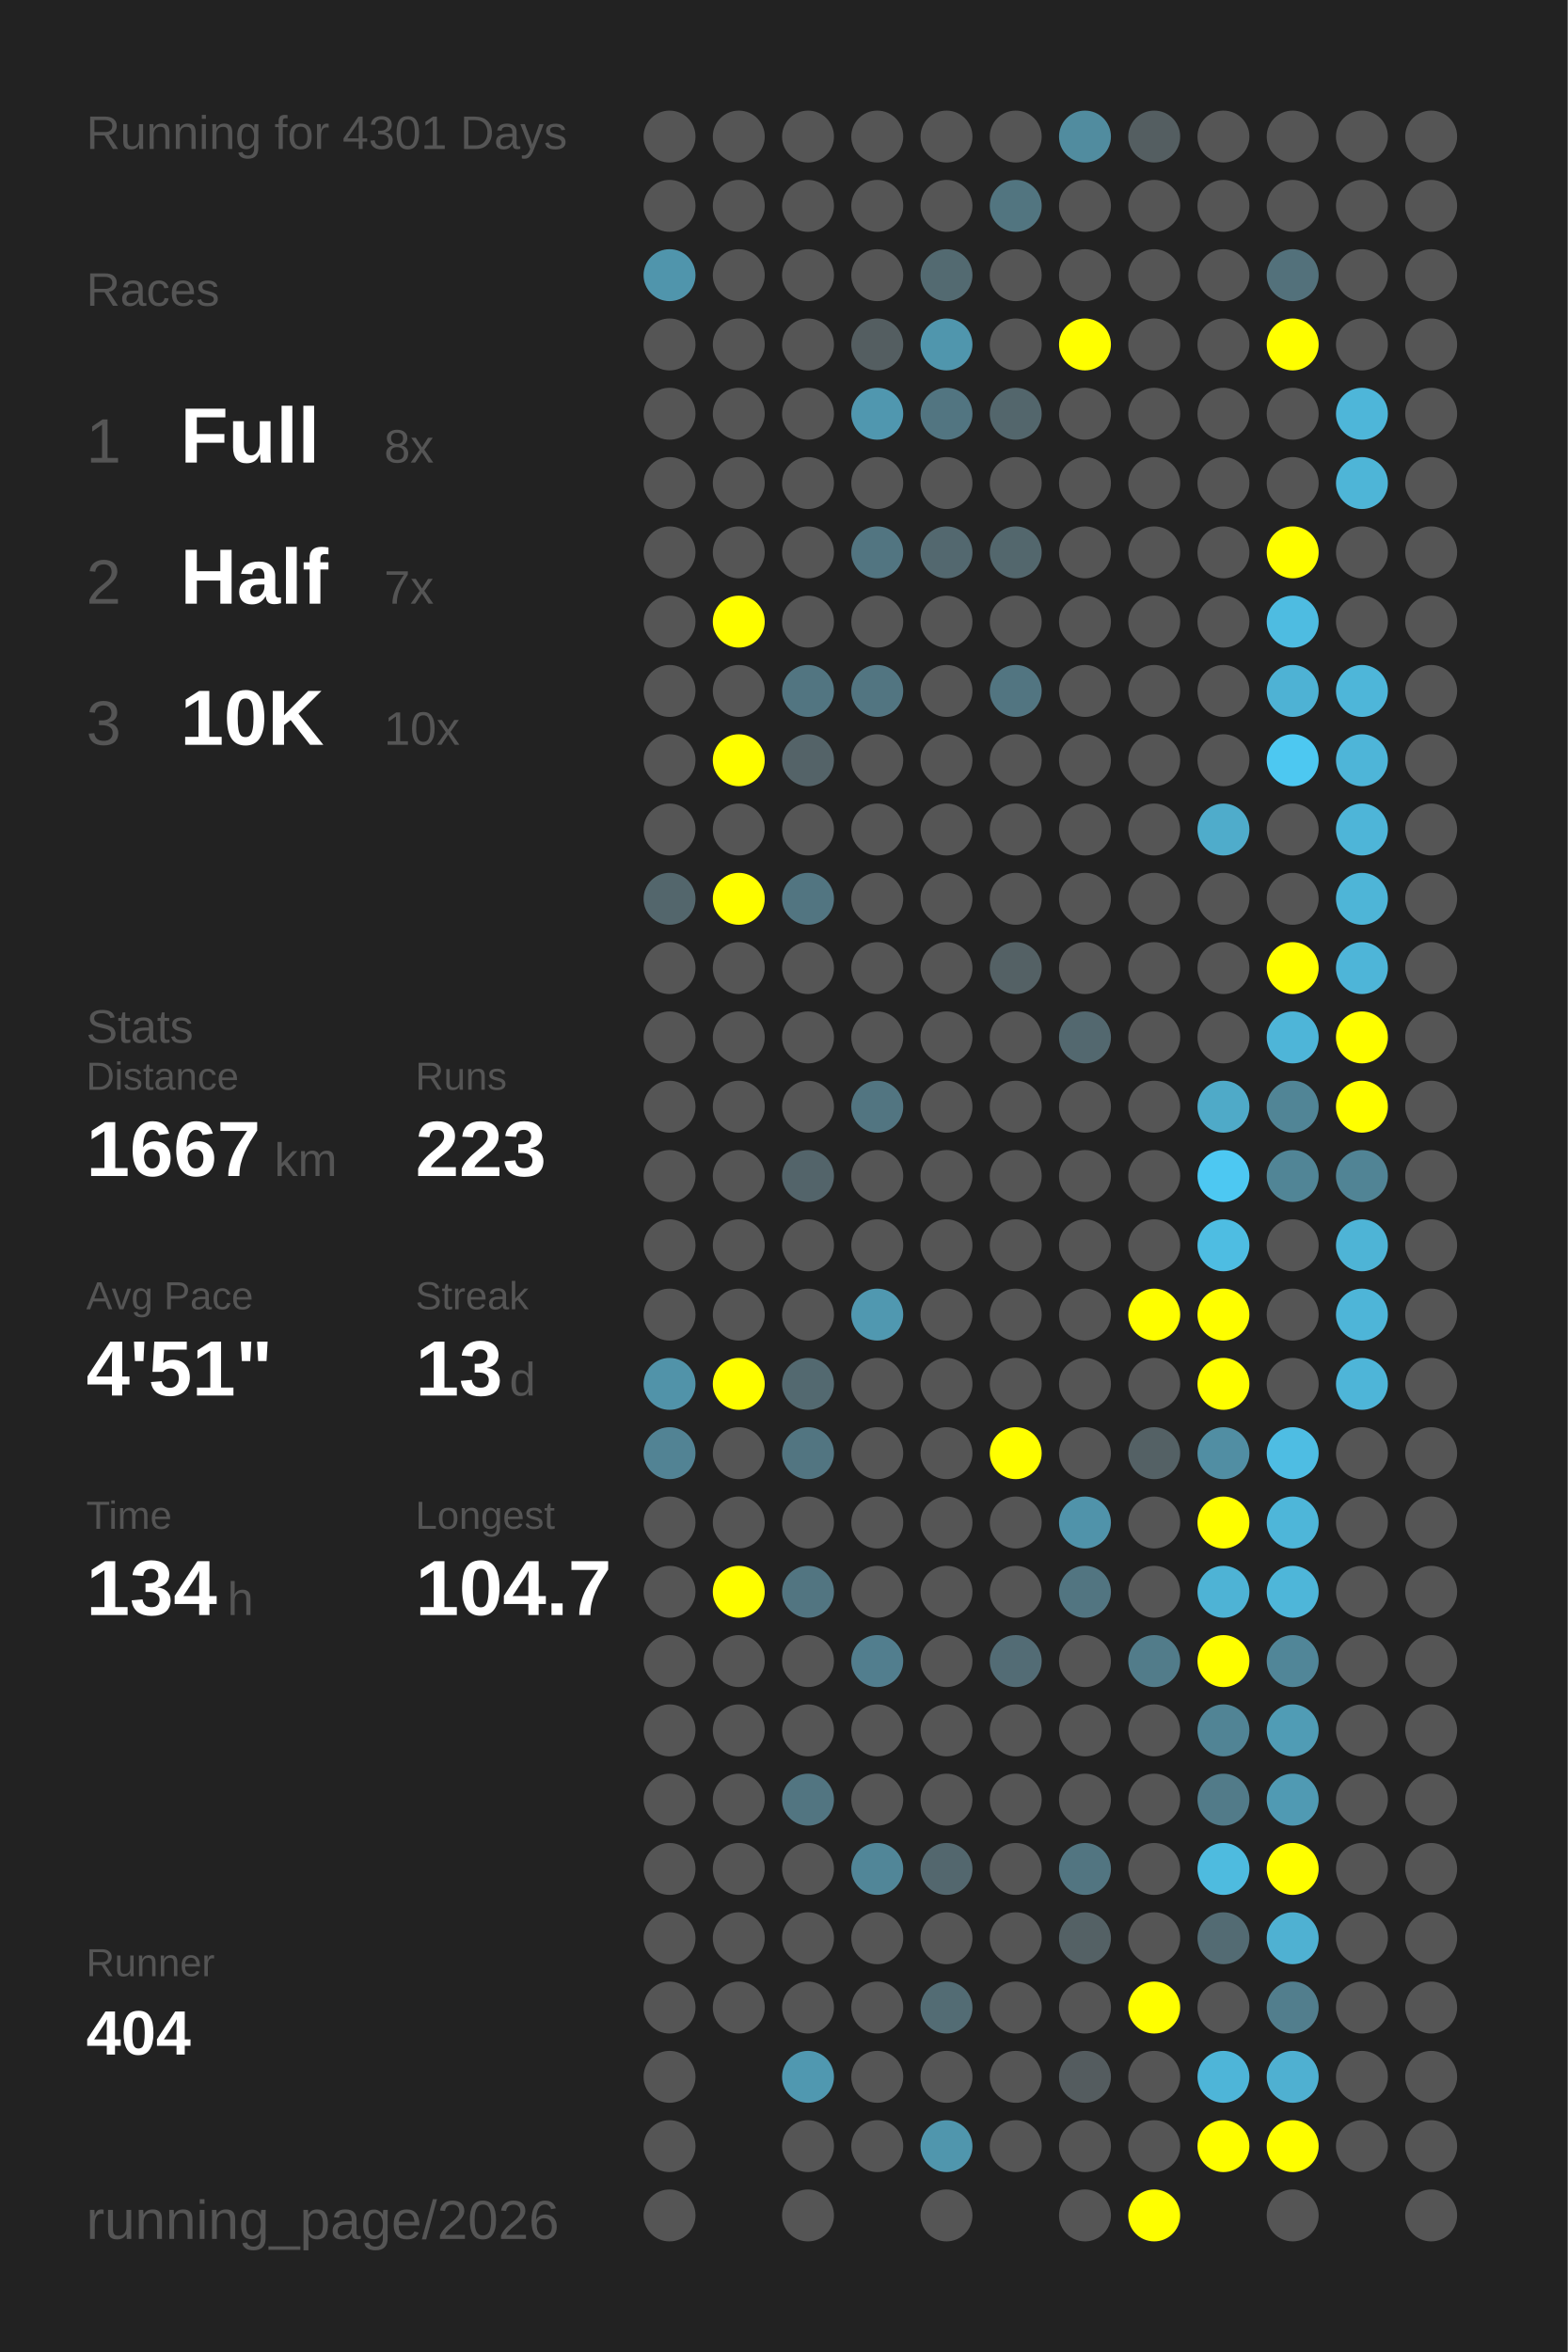
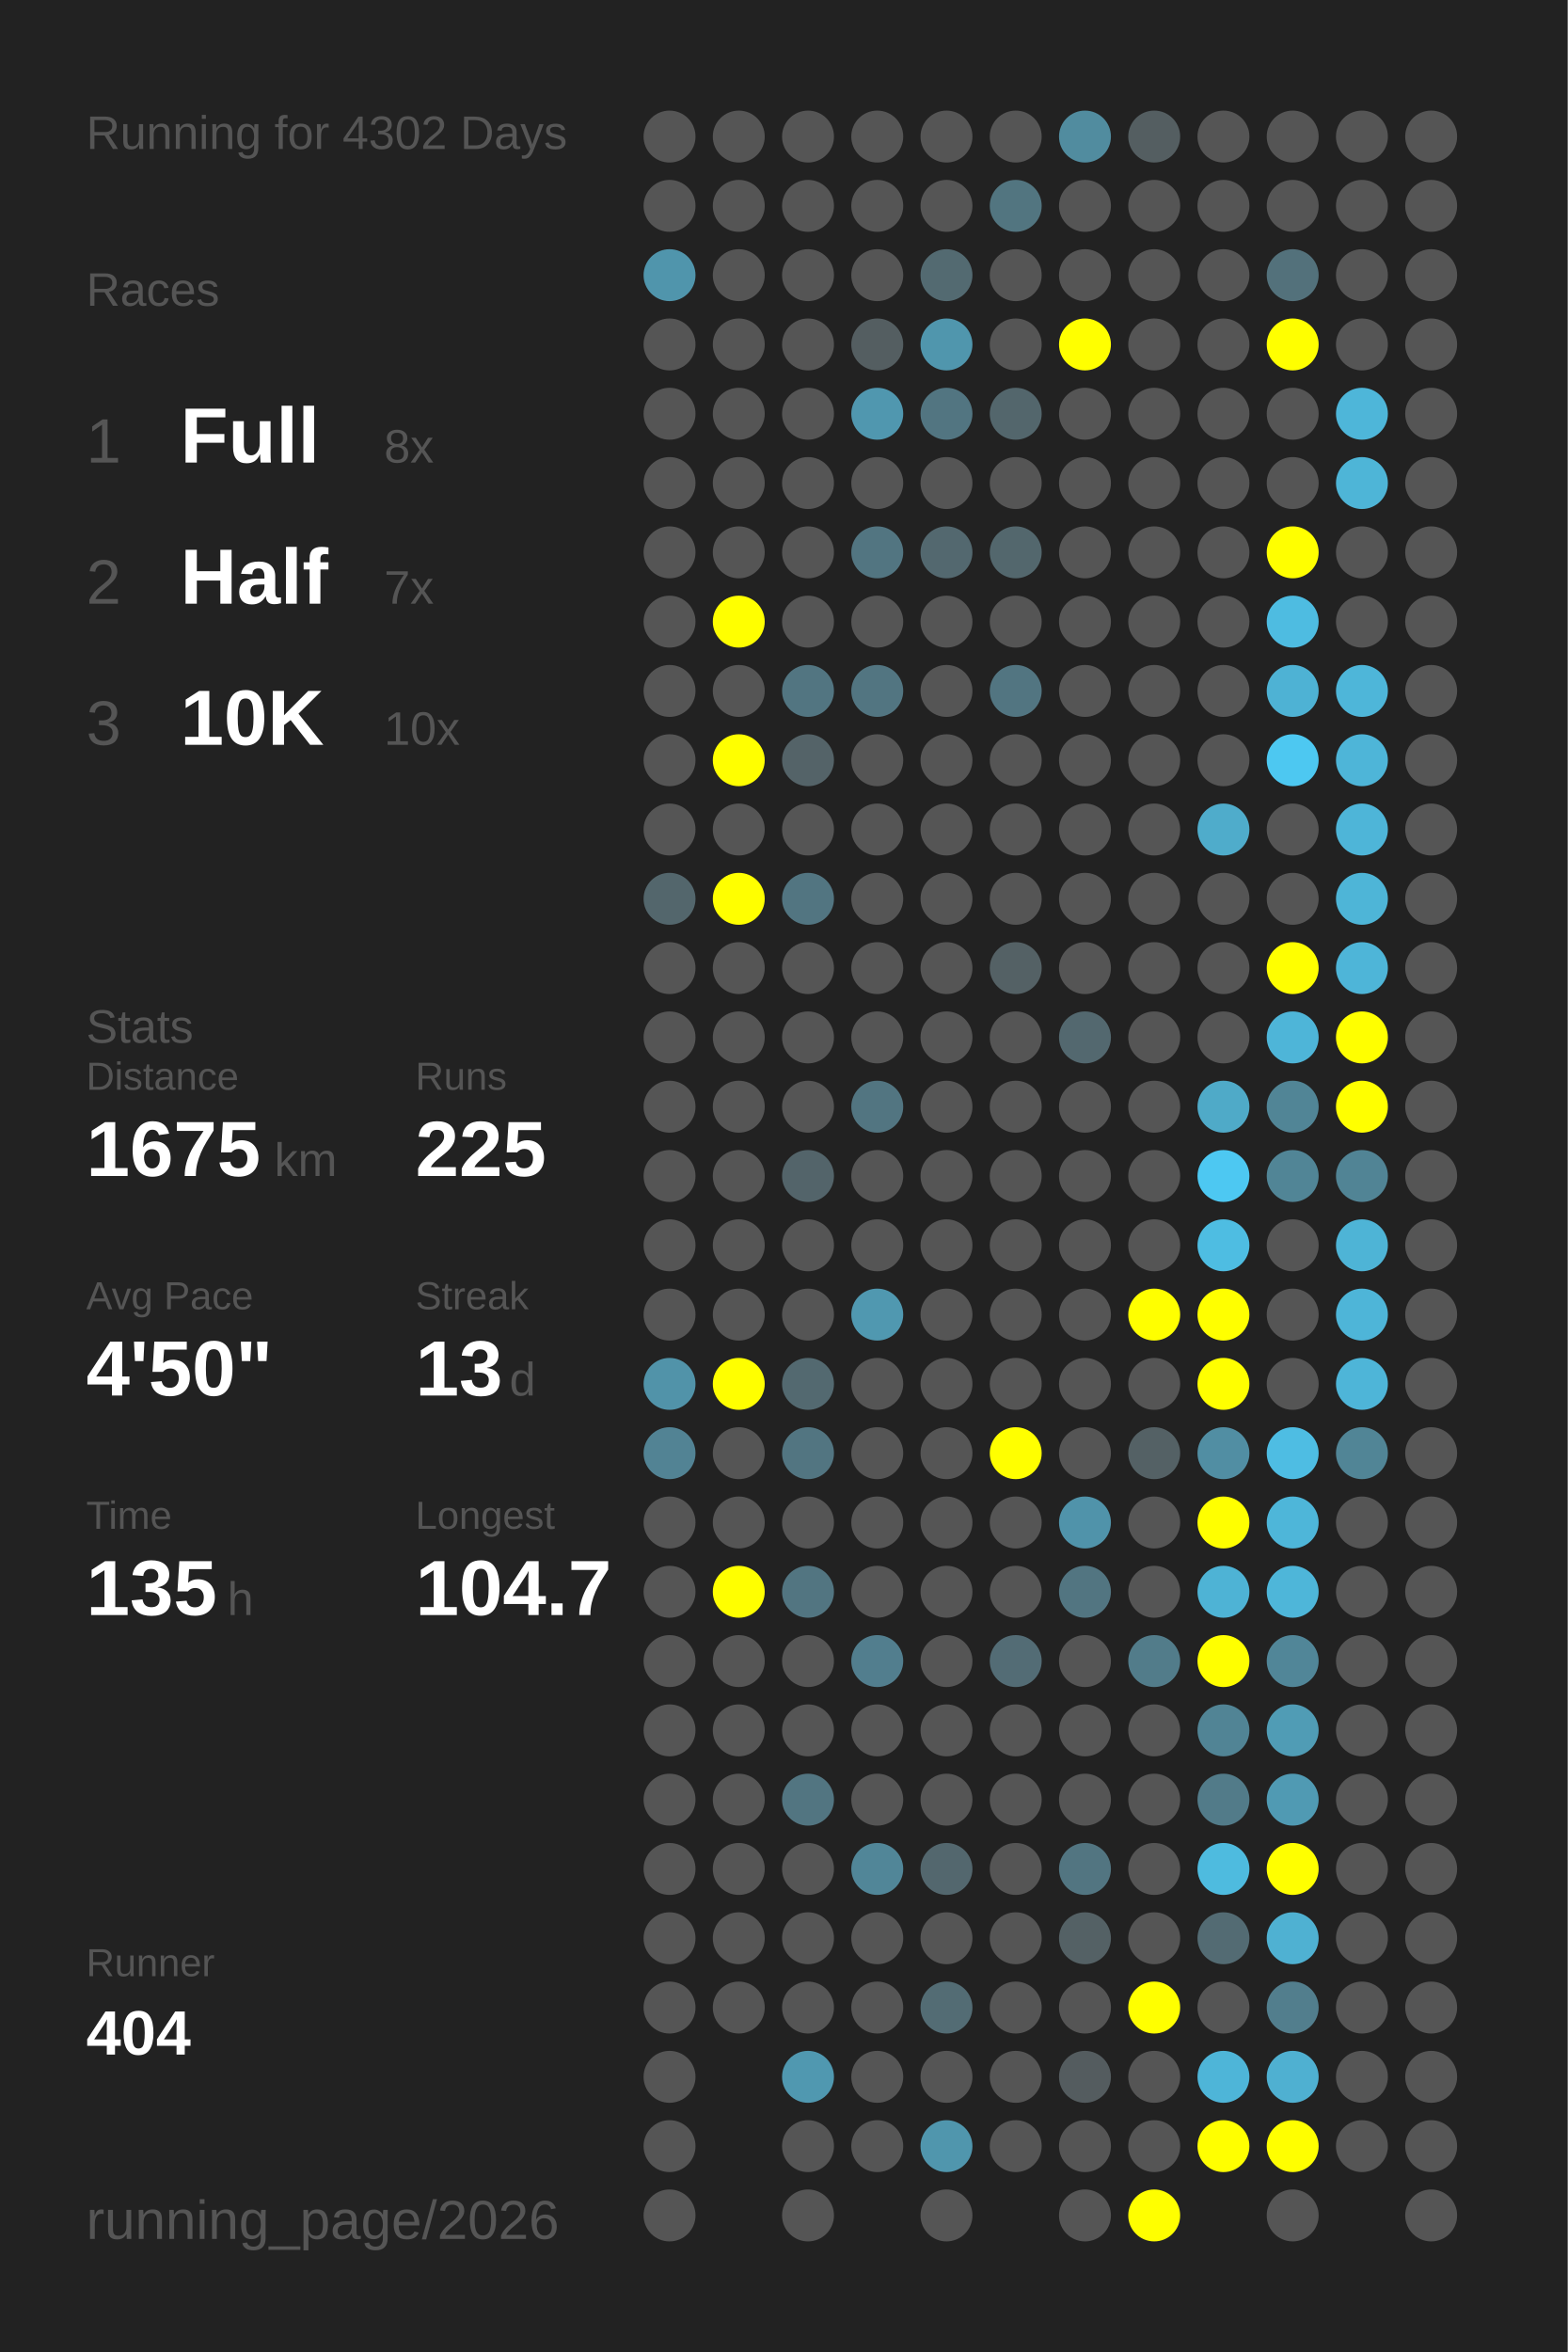
<svg xmlns="http://www.w3.org/2000/svg" baseProfile="full" height="300mm" version="1.1" viewBox="0,0,200,300" width="200mm">
  <defs />
  <rect fill="#222222" height="300" width="200" x="0" y="0" />
-   <text fill="#555555" style="font-size:6px; font-family:Arial;" x="11" y="19">Running for 4301 Days</text>
+   <text fill="#555555" style="font-size:6px; font-family:Arial;" x="11" y="19">Running for 4302 Days</text>
  <text fill="#555555" style="font-size:6px; font-family:Arial;" x="11" y="39">Races</text>
  <text fill="#555555" style="font-size:8px; font-family:Arial;" x="11" y="59">1</text>
  <text fill="#FFFFFF" style="font-size:10px; font-family:Arial; font-weight:bold;" x="23" y="59">Full</text>
  <text fill="#555555" style="font-size:6px; font-family:Arial;" x="49" y="59">8x</text>
  <text fill="#555555" style="font-size:8px; font-family:Arial;" x="11" y="77">2</text>
  <text fill="#FFFFFF" style="font-size:10px; font-family:Arial; font-weight:bold;" x="23" y="77">Half</text>
  <text fill="#555555" style="font-size:6px; font-family:Arial;" x="49" y="77">7x</text>
  <text fill="#555555" style="font-size:8px; font-family:Arial;" x="11" y="95">3</text>
  <text fill="#FFFFFF" style="font-size:10px; font-family:Arial; font-weight:bold;" x="23" y="95">10K</text>
  <text fill="#555555" style="font-size:6px; font-family:Arial;" x="49" y="95">10x</text>
  <text fill="#555555" style="font-size:6px; font-family:Arial;" x="11" y="133">Stats</text>
  <text fill="#555555" style="font-size:5px; font-family:Arial;" x="11" y="139">Distance</text>
-   <text fill="#FFFFFF" style="font-size:10px; font-family:Arial; font-weight:bold;" x="11" y="150">1667</text>
+   <text fill="#FFFFFF" style="font-size:10px; font-family:Arial; font-weight:bold;" x="11" y="150">1675</text>
  <text fill="#555555" style="font-size:6px; font-family:Arial;" x="35" y="150">km</text>
  <text fill="#555555" style="font-size:5px; font-family:Arial;" x="53" y="139">Runs</text>
-   <text fill="#FFFFFF" style="font-size:10px; font-family:Arial; font-weight:bold;" x="53" y="150">223</text>
+   <text fill="#FFFFFF" style="font-size:10px; font-family:Arial; font-weight:bold;" x="53" y="150">225</text>
  <text fill="#555555" style="font-size:5px; font-family:Arial;" x="11" y="167">Avg Pace</text>
-   <text fill="#FFFFFF" style="font-size:10px; font-family:Arial; font-weight:bold;" x="11" y="178">4'51"</text>
+   <text fill="#FFFFFF" style="font-size:10px; font-family:Arial; font-weight:bold;" x="11" y="178">4'50"</text>
  <text fill="#555555" style="font-size:5px; font-family:Arial;" x="53" y="167">Streak</text>
  <text fill="#FFFFFF" style="font-size:10px; font-family:Arial; font-weight:bold;" x="53" y="178">13</text>
  <text fill="#555555" style="font-size:6px; font-family:Arial;" x="65" y="178">d</text>
  <text fill="#555555" style="font-size:5px; font-family:Arial;" x="11" y="195">Time</text>
-   <text fill="#FFFFFF" style="font-size:10px; font-family:Arial; font-weight:bold;" x="11" y="206">134</text>
+   <text fill="#FFFFFF" style="font-size:10px; font-family:Arial; font-weight:bold;" x="11" y="206">135</text>
  <text fill="#555555" style="font-size:6px; font-family:Arial;" x="29" y="206">h</text>
  <text fill="#555555" style="font-size:5px; font-family:Arial;" x="53" y="195">Longest</text>
  <text fill="#FFFFFF" style="font-size:10px; font-family:Arial; font-weight:bold;" x="53" y="206">104.7</text>
  <text fill="#555555" style="font-size:5px; font-family:Arial;" x="11" y="252.065">Runner</text>
  <text fill="#FFFFFF" style="font-size:8px; font-family:Arial; font-weight:bold;" x="11" y="262.065">404</text>
  <text fill="#555555" style="font-size:7px; font-family:Arial;" x="11" y="285.581">running_page/2026</text>
  <circle cx="85.417" cy="17.419" fill="#555555" r="3.312" />
  <circle cx="85.417" cy="26.258" fill="#555555" r="3.312" />
  <circle cx="85.417" cy="35.097" fill="#5095ac" r="3.312" />
  <circle cx="85.417" cy="43.935" fill="#555555" r="3.312" />
  <circle cx="85.417" cy="52.774" fill="#555555" r="3.312" />
  <circle cx="85.417" cy="61.613" fill="#555555" r="3.312" />
  <circle cx="85.417" cy="70.452" fill="#555555" r="3.312" />
  <circle cx="85.417" cy="79.29" fill="#555555" r="3.312" />
  <circle cx="85.417" cy="88.129" fill="#555555" r="3.312" />
  <circle cx="85.417" cy="96.968" fill="#555555" r="3.312" />
  <circle cx="85.417" cy="105.806" fill="#555555" r="3.312" />
  <circle cx="85.417" cy="114.645" fill="#53666c" r="3.312" />
  <circle cx="85.417" cy="123.484" fill="#555555" r="3.312" />
  <circle cx="85.417" cy="132.323" fill="#555555" r="3.312" />
  <circle cx="85.417" cy="141.161" fill="#555555" r="3.312" />
  <circle cx="85.417" cy="150" fill="#555555" r="3.312" />
  <circle cx="85.417" cy="158.839" fill="#555555" r="3.312" />
  <circle cx="85.417" cy="167.677" fill="#555555" r="3.312" />
  <circle cx="85.417" cy="176.516" fill="#5193a9" r="3.312" />
  <circle cx="85.417" cy="185.355" fill="#528394" r="3.312" />
  <circle cx="85.417" cy="194.194" fill="#555555" r="3.312" />
  <circle cx="85.417" cy="203.032" fill="#555555" r="3.312" />
  <circle cx="85.417" cy="211.871" fill="#555555" r="3.312" />
  <circle cx="85.417" cy="220.71" fill="#555555" r="3.312" />
  <circle cx="85.417" cy="229.548" fill="#555555" r="3.312" />
  <circle cx="85.417" cy="238.387" fill="#555555" r="3.312" />
  <circle cx="85.417" cy="247.226" fill="#555555" r="3.312" />
  <circle cx="85.417" cy="256.065" fill="#555555" r="3.312" />
  <circle cx="85.417" cy="264.903" fill="#555555" r="3.312" />
  <circle cx="85.417" cy="273.742" fill="#555555" r="3.312" />
  <circle cx="85.417" cy="282.581" fill="#555555" r="3.312" />
  <circle cx="94.25" cy="17.419" fill="#555555" r="3.312" />
  <circle cx="94.25" cy="26.258" fill="#555555" r="3.312" />
  <circle cx="94.25" cy="35.097" fill="#555555" r="3.312" />
  <circle cx="94.25" cy="43.935" fill="#555555" r="3.312" />
  <circle cx="94.25" cy="52.774" fill="#555555" r="3.312" />
  <circle cx="94.25" cy="61.613" fill="#555555" r="3.312" />
  <circle cx="94.25" cy="70.452" fill="#555555" r="3.312" />
  <circle cx="94.25" cy="79.29" fill="#FFFF00" r="3.312" />
  <circle cx="94.25" cy="88.129" fill="#555555" r="3.312" />
  <circle cx="94.25" cy="96.968" fill="#FFFF00" r="3.312" />
  <circle cx="94.25" cy="105.806" fill="#555555" r="3.312" />
  <circle cx="94.25" cy="114.645" fill="#FFFF00" r="3.312" />
  <circle cx="94.25" cy="123.484" fill="#555555" r="3.312" />
  <circle cx="94.25" cy="132.323" fill="#555555" r="3.312" />
  <circle cx="94.25" cy="141.161" fill="#555555" r="3.312" />
  <circle cx="94.25" cy="150" fill="#555555" r="3.312" />
  <circle cx="94.25" cy="158.839" fill="#555555" r="3.312" />
  <circle cx="94.25" cy="167.677" fill="#555555" r="3.312" />
  <circle cx="94.25" cy="176.516" fill="#FFFF00" r="3.312" />
  <circle cx="94.25" cy="185.355" fill="#555555" r="3.312" />
  <circle cx="94.25" cy="194.194" fill="#555555" r="3.312" />
  <circle cx="94.25" cy="203.032" fill="#FFFF00" r="3.312" />
  <circle cx="94.25" cy="211.871" fill="#555555" r="3.312" />
  <circle cx="94.25" cy="220.71" fill="#555555" r="3.312" />
  <circle cx="94.25" cy="229.548" fill="#555555" r="3.312" />
  <circle cx="94.25" cy="238.387" fill="#555555" r="3.312" />
  <circle cx="94.25" cy="247.226" fill="#555555" r="3.312" />
  <circle cx="94.25" cy="256.065" fill="#555555" r="3.312" />
  <circle cx="103.083" cy="17.419" fill="#555555" r="3.312" />
  <circle cx="103.083" cy="26.258" fill="#555555" r="3.312" />
  <circle cx="103.083" cy="35.097" fill="#555555" r="3.312" />
  <circle cx="103.083" cy="43.935" fill="#555555" r="3.312" />
  <circle cx="103.083" cy="52.774" fill="#555555" r="3.312" />
  <circle cx="103.083" cy="61.613" fill="#555555" r="3.312" />
  <circle cx="103.083" cy="70.452" fill="#555555" r="3.312" />
  <circle cx="103.083" cy="79.29" fill="#555555" r="3.312" />
  <circle cx="103.083" cy="88.129" fill="#527581" r="3.312" />
  <circle cx="103.083" cy="96.968" fill="#546368" r="3.312" />
  <circle cx="103.083" cy="105.806" fill="#555555" r="3.312" />
  <circle cx="103.083" cy="114.645" fill="#527581" r="3.312" />
  <circle cx="103.083" cy="123.484" fill="#555555" r="3.312" />
  <circle cx="103.083" cy="132.323" fill="#555555" r="3.312" />
  <circle cx="103.083" cy="141.161" fill="#555555" r="3.312" />
  <circle cx="103.083" cy="150" fill="#53646a" r="3.312" />
  <circle cx="103.083" cy="158.839" fill="#555555" r="3.312" />
  <circle cx="103.083" cy="167.677" fill="#555555" r="3.312" />
  <circle cx="103.083" cy="176.516" fill="#536970" r="3.312" />
  <circle cx="103.083" cy="185.355" fill="#527581" r="3.312" />
  <circle cx="103.083" cy="194.194" fill="#555555" r="3.312" />
  <circle cx="103.083" cy="203.032" fill="#527581" r="3.312" />
  <circle cx="103.083" cy="211.871" fill="#555555" r="3.312" />
  <circle cx="103.083" cy="220.71" fill="#555555" r="3.312" />
  <circle cx="103.083" cy="229.548" fill="#527581" r="3.312" />
  <circle cx="103.083" cy="238.387" fill="#555555" r="3.312" />
  <circle cx="103.083" cy="247.226" fill="#555555" r="3.312" />
  <circle cx="103.083" cy="256.065" fill="#555555" r="3.312" />
  <circle cx="103.083" cy="264.903" fill="#5098b0" r="3.312" />
  <circle cx="103.083" cy="273.742" fill="#555555" r="3.312" />
  <circle cx="103.083" cy="282.581" fill="#555555" r="3.312" />
  <circle cx="111.917" cy="17.419" fill="#555555" r="3.312" />
  <circle cx="111.917" cy="26.258" fill="#555555" r="3.312" />
  <circle cx="111.917" cy="35.097" fill="#555555" r="3.312" />
  <circle cx="111.917" cy="43.935" fill="#545e61" r="3.312" />
  <circle cx="111.917" cy="52.774" fill="#5097af" r="3.312" />
  <circle cx="111.917" cy="61.613" fill="#555555" r="3.312" />
  <circle cx="111.917" cy="70.452" fill="#527581" r="3.312" />
  <circle cx="111.917" cy="79.29" fill="#555555" r="3.312" />
  <circle cx="111.917" cy="88.129" fill="#527581" r="3.312" />
  <circle cx="111.917" cy="96.968" fill="#555555" r="3.312" />
  <circle cx="111.917" cy="105.806" fill="#555555" r="3.312" />
  <circle cx="111.917" cy="114.645" fill="#555555" r="3.312" />
  <circle cx="111.917" cy="123.484" fill="#555555" r="3.312" />
  <circle cx="111.917" cy="132.323" fill="#555555" r="3.312" />
  <circle cx="111.917" cy="141.161" fill="#527581" r="3.312" />
  <circle cx="111.917" cy="150" fill="#555555" r="3.312" />
  <circle cx="111.917" cy="158.839" fill="#555555" r="3.312" />
  <circle cx="111.917" cy="167.677" fill="#5098b0" r="3.312" />
  <circle cx="111.917" cy="176.516" fill="#555555" r="3.312" />
  <circle cx="111.917" cy="185.355" fill="#555555" r="3.312" />
  <circle cx="111.917" cy="194.194" fill="#555555" r="3.312" />
  <circle cx="111.917" cy="203.032" fill="#555555" r="3.312" />
  <circle cx="111.917" cy="211.871" fill="#527e8e" r="3.312" />
  <circle cx="111.917" cy="220.71" fill="#555555" r="3.312" />
  <circle cx="111.917" cy="229.548" fill="#555555" r="3.312" />
  <circle cx="111.917" cy="238.387" fill="#518698" r="3.312" />
  <circle cx="111.917" cy="247.226" fill="#555555" r="3.312" />
  <circle cx="111.917" cy="256.065" fill="#555555" r="3.312" />
  <circle cx="111.917" cy="264.903" fill="#555555" r="3.312" />
  <circle cx="111.917" cy="273.742" fill="#555555" r="3.312" />
  <circle cx="120.75" cy="17.419" fill="#555555" r="3.312" />
  <circle cx="120.75" cy="26.258" fill="#555555" r="3.312" />
  <circle cx="120.75" cy="35.097" fill="#536a71" r="3.312" />
  <circle cx="120.75" cy="43.935" fill="#5096ad" r="3.312" />
  <circle cx="120.75" cy="52.774" fill="#527581" r="3.312" />
  <circle cx="120.75" cy="61.613" fill="#555555" r="3.312" />
  <circle cx="120.75" cy="70.452" fill="#53686f" r="3.312" />
  <circle cx="120.75" cy="79.29" fill="#555555" r="3.312" />
  <circle cx="120.75" cy="88.129" fill="#555555" r="3.312" />
  <circle cx="120.75" cy="96.968" fill="#555555" r="3.312" />
  <circle cx="120.75" cy="105.806" fill="#555555" r="3.312" />
  <circle cx="120.75" cy="114.645" fill="#555555" r="3.312" />
  <circle cx="120.75" cy="123.484" fill="#555555" r="3.312" />
  <circle cx="120.75" cy="132.323" fill="#555555" r="3.312" />
  <circle cx="120.75" cy="141.161" fill="#555555" r="3.312" />
  <circle cx="120.75" cy="150" fill="#555555" r="3.312" />
  <circle cx="120.75" cy="158.839" fill="#555555" r="3.312" />
  <circle cx="120.75" cy="167.677" fill="#555555" r="3.312" />
  <circle cx="120.75" cy="176.516" fill="#555555" r="3.312" />
  <circle cx="120.75" cy="185.355" fill="#555555" r="3.312" />
  <circle cx="120.75" cy="194.194" fill="#555555" r="3.312" />
  <circle cx="120.75" cy="203.032" fill="#555555" r="3.312" />
  <circle cx="120.75" cy="211.871" fill="#555555" r="3.312" />
  <circle cx="120.75" cy="220.71" fill="#555555" r="3.312" />
  <circle cx="120.75" cy="229.548" fill="#555555" r="3.312" />
  <circle cx="120.75" cy="238.387" fill="#53676e" r="3.312" />
  <circle cx="120.75" cy="247.226" fill="#555555" r="3.312" />
  <circle cx="120.75" cy="256.065" fill="#536c74" r="3.312" />
  <circle cx="120.75" cy="264.903" fill="#555555" r="3.312" />
  <circle cx="120.75" cy="273.742" fill="#5096ad" r="3.312" />
  <circle cx="120.75" cy="282.581" fill="#555555" r="3.312" />
  <circle cx="129.583" cy="17.419" fill="#555555" r="3.312" />
  <circle cx="129.583" cy="26.258" fill="#527580" r="3.312" />
  <circle cx="129.583" cy="35.097" fill="#555555" r="3.312" />
  <circle cx="129.583" cy="43.935" fill="#555555" r="3.312" />
  <circle cx="129.583" cy="52.774" fill="#53666c" r="3.312" />
  <circle cx="129.583" cy="61.613" fill="#555555" r="3.312" />
  <circle cx="129.583" cy="70.452" fill="#53676d" r="3.312" />
  <circle cx="129.583" cy="79.29" fill="#555555" r="3.312" />
  <circle cx="129.583" cy="88.129" fill="#527581" r="3.312" />
  <circle cx="129.583" cy="96.968" fill="#555555" r="3.312" />
  <circle cx="129.583" cy="105.806" fill="#555555" r="3.312" />
  <circle cx="129.583" cy="114.645" fill="#555555" r="3.312" />
  <circle cx="129.583" cy="123.484" fill="#546165" r="3.312" />
  <circle cx="129.583" cy="132.323" fill="#555555" r="3.312" />
  <circle cx="129.583" cy="141.161" fill="#555555" r="3.312" />
  <circle cx="129.583" cy="150" fill="#555555" r="3.312" />
  <circle cx="129.583" cy="158.839" fill="#555555" r="3.312" />
  <circle cx="129.583" cy="167.677" fill="#555555" r="3.312" />
  <circle cx="129.583" cy="176.516" fill="#555555" r="3.312" />
  <circle cx="129.583" cy="185.355" fill="#FFFF00" r="3.312" />
  <circle cx="129.583" cy="194.194" fill="#555555" r="3.312" />
  <circle cx="129.583" cy="203.032" fill="#555555" r="3.312" />
  <circle cx="129.583" cy="211.871" fill="#536c75" r="3.312" />
  <circle cx="129.583" cy="220.71" fill="#555555" r="3.312" />
  <circle cx="129.583" cy="229.548" fill="#555555" r="3.312" />
  <circle cx="129.583" cy="238.387" fill="#555555" r="3.312" />
  <circle cx="129.583" cy="247.226" fill="#555555" r="3.312" />
  <circle cx="129.583" cy="256.065" fill="#555555" r="3.312" />
  <circle cx="129.583" cy="264.903" fill="#555555" r="3.312" />
  <circle cx="129.583" cy="273.742" fill="#555555" r="3.312" />
  <circle cx="138.417" cy="17.419" fill="#518c9f" r="3.312" />
  <circle cx="138.417" cy="26.258" fill="#555555" r="3.312" />
  <circle cx="138.417" cy="35.097" fill="#555555" r="3.312" />
  <circle cx="138.417" cy="43.935" fill="#FFFF00" r="3.312" />
  <circle cx="138.417" cy="52.774" fill="#555555" r="3.312" />
  <circle cx="138.417" cy="61.613" fill="#555555" r="3.312" />
  <circle cx="138.417" cy="70.452" fill="#555555" r="3.312" />
  <circle cx="138.417" cy="79.29" fill="#555555" r="3.312" />
  <circle cx="138.417" cy="88.129" fill="#555555" r="3.312" />
  <circle cx="138.417" cy="96.968" fill="#555555" r="3.312" />
  <circle cx="138.417" cy="105.806" fill="#555555" r="3.312" />
  <circle cx="138.417" cy="114.645" fill="#555555" r="3.312" />
  <circle cx="138.417" cy="123.484" fill="#555555" r="3.312" />
  <circle cx="138.417" cy="132.323" fill="#53686f" r="3.312" />
  <circle cx="138.417" cy="141.161" fill="#555555" r="3.312" />
  <circle cx="138.417" cy="150" fill="#555555" r="3.312" />
  <circle cx="138.417" cy="158.839" fill="#555555" r="3.312" />
  <circle cx="138.417" cy="167.677" fill="#555555" r="3.312" />
  <circle cx="138.417" cy="176.516" fill="#555555" r="3.312" />
  <circle cx="138.417" cy="185.355" fill="#555555" r="3.312" />
  <circle cx="138.417" cy="194.194" fill="#5093aa" r="3.312" />
  <circle cx="138.417" cy="203.032" fill="#527581" r="3.312" />
  <circle cx="138.417" cy="211.871" fill="#555555" r="3.312" />
  <circle cx="138.417" cy="220.71" fill="#555555" r="3.312" />
  <circle cx="138.417" cy="229.548" fill="#555555" r="3.312" />
  <circle cx="138.417" cy="238.387" fill="#527581" r="3.312" />
  <circle cx="138.417" cy="247.226" fill="#546165" r="3.312" />
  <circle cx="138.417" cy="256.065" fill="#555555" r="3.312" />
  <circle cx="138.417" cy="264.903" fill="#545c5f" r="3.312" />
  <circle cx="138.417" cy="273.742" fill="#555555" r="3.312" />
  <circle cx="138.417" cy="282.581" fill="#555555" r="3.312" />
  <circle cx="147.25" cy="17.419" fill="#545e61" r="3.312" />
  <circle cx="147.25" cy="26.258" fill="#555555" r="3.312" />
  <circle cx="147.25" cy="35.097" fill="#555555" r="3.312" />
  <circle cx="147.25" cy="43.935" fill="#555555" r="3.312" />
  <circle cx="147.25" cy="52.774" fill="#555555" r="3.312" />
  <circle cx="147.25" cy="61.613" fill="#555555" r="3.312" />
  <circle cx="147.25" cy="70.452" fill="#555555" r="3.312" />
  <circle cx="147.25" cy="79.29" fill="#555555" r="3.312" />
  <circle cx="147.25" cy="88.129" fill="#555555" r="3.312" />
  <circle cx="147.25" cy="96.968" fill="#555555" r="3.312" />
  <circle cx="147.25" cy="105.806" fill="#555555" r="3.312" />
  <circle cx="147.25" cy="114.645" fill="#555555" r="3.312" />
  <circle cx="147.25" cy="123.484" fill="#555555" r="3.312" />
  <circle cx="147.25" cy="132.323" fill="#555555" r="3.312" />
  <circle cx="147.25" cy="141.161" fill="#555555" r="3.312" />
  <circle cx="147.25" cy="150" fill="#555555" r="3.312" />
  <circle cx="147.25" cy="158.839" fill="#555555" r="3.312" />
  <circle cx="147.25" cy="167.677" fill="#FFFF00" r="3.312" />
  <circle cx="147.25" cy="176.516" fill="#555555" r="3.312" />
  <circle cx="147.25" cy="185.355" fill="#546165" r="3.312" />
  <circle cx="147.25" cy="194.194" fill="#555555" r="3.312" />
  <circle cx="147.25" cy="203.032" fill="#555555" r="3.312" />
  <circle cx="147.25" cy="211.871" fill="#527c8a" r="3.312" />
  <circle cx="147.25" cy="220.71" fill="#555555" r="3.312" />
  <circle cx="147.25" cy="229.548" fill="#555555" r="3.312" />
  <circle cx="147.25" cy="238.387" fill="#555555" r="3.312" />
  <circle cx="147.25" cy="247.226" fill="#555555" r="3.312" />
  <circle cx="147.25" cy="256.065" fill="#FFFF00" r="3.312" />
  <circle cx="147.25" cy="264.903" fill="#555555" r="3.312" />
  <circle cx="147.25" cy="273.742" fill="#555555" r="3.312" />
  <circle cx="147.25" cy="282.581" fill="#FFFF00" r="3.312" />
  <circle cx="156.083" cy="17.419" fill="#555555" r="3.312" />
  <circle cx="156.083" cy="26.258" fill="#555555" r="3.312" />
  <circle cx="156.083" cy="35.097" fill="#555555" r="3.312" />
  <circle cx="156.083" cy="43.935" fill="#555555" r="3.312" />
  <circle cx="156.083" cy="52.774" fill="#555555" r="3.312" />
  <circle cx="156.083" cy="61.613" fill="#555555" r="3.312" />
  <circle cx="156.083" cy="70.452" fill="#555555" r="3.312" />
  <circle cx="156.083" cy="79.29" fill="#555555" r="3.312" />
  <circle cx="156.083" cy="88.129" fill="#555555" r="3.312" />
  <circle cx="156.083" cy="96.968" fill="#555555" r="3.312" />
  <circle cx="156.083" cy="105.806" fill="#4faccb" r="3.312" />
  <circle cx="156.083" cy="114.645" fill="#555555" r="3.312" />
  <circle cx="156.083" cy="123.484" fill="#555555" r="3.312" />
  <circle cx="156.083" cy="132.323" fill="#555555" r="3.312" />
  <circle cx="156.083" cy="141.161" fill="#4faac8" r="3.312" />
  <circle cx="156.083" cy="150" fill="#4dc8f2" r="3.312" />
  <circle cx="156.083" cy="158.839" fill="#4ebde2" r="3.312" />
  <circle cx="156.083" cy="167.677" fill="#FFFF00" r="3.312" />
  <circle cx="156.083" cy="176.516" fill="#FFFF00" r="3.312" />
  <circle cx="156.083" cy="185.355" fill="#518ea3" r="3.312" />
  <circle cx="156.083" cy="194.194" fill="#FFFF00" r="3.312" />
  <circle cx="156.083" cy="203.032" fill="#4eb3d5" r="3.312" />
  <circle cx="156.083" cy="211.871" fill="#FFFF00" r="3.312" />
  <circle cx="156.083" cy="220.71" fill="#518495" r="3.312" />
  <circle cx="156.083" cy="229.548" fill="#527b89" r="3.312" />
  <circle cx="156.083" cy="238.387" fill="#4ebbdf" r="3.312" />
  <circle cx="156.083" cy="247.226" fill="#536b73" r="3.312" />
  <circle cx="156.083" cy="256.065" fill="#555555" r="3.312" />
  <circle cx="156.083" cy="264.903" fill="#4eb5d8" r="3.312" />
  <circle cx="156.083" cy="273.742" fill="#FFFF00" r="3.312" />
  <circle cx="164.917" cy="17.419" fill="#555555" r="3.312" />
  <circle cx="164.917" cy="26.258" fill="#555555" r="3.312" />
  <circle cx="164.917" cy="35.097" fill="#53717b" r="3.312" />
  <circle cx="164.917" cy="43.935" fill="#FFFF00" r="3.312" />
  <circle cx="164.917" cy="52.774" fill="#555555" r="3.312" />
  <circle cx="164.917" cy="61.613" fill="#555555" r="3.312" />
  <circle cx="164.917" cy="70.452" fill="#FFFF00" r="3.312" />
  <circle cx="164.917" cy="79.29" fill="#4ebce1" r="3.312" />
  <circle cx="164.917" cy="88.129" fill="#4eb2d4" r="3.312" />
  <circle cx="164.917" cy="96.968" fill="#4dc8f1" r="3.312" />
  <circle cx="164.917" cy="105.806" fill="#555555" r="3.312" />
  <circle cx="164.917" cy="114.645" fill="#555555" r="3.312" />
  <circle cx="164.917" cy="123.484" fill="#FFFF00" r="3.312" />
  <circle cx="164.917" cy="132.323" fill="#4eb5d8" r="3.312" />
  <circle cx="164.917" cy="141.161" fill="#518596" r="3.312" />
  <circle cx="164.917" cy="150" fill="#518596" r="3.312" />
  <circle cx="164.917" cy="158.839" fill="#555555" r="3.312" />
  <circle cx="164.917" cy="167.677" fill="#555555" r="3.312" />
  <circle cx="164.917" cy="176.516" fill="#555555" r="3.312" />
  <circle cx="164.917" cy="185.355" fill="#4ebde3" r="3.312" />
  <circle cx="164.917" cy="194.194" fill="#4eb6d9" r="3.312" />
  <circle cx="164.917" cy="203.032" fill="#4eb6d9" r="3.312" />
  <circle cx="164.917" cy="211.871" fill="#518698" r="3.312" />
  <circle cx="164.917" cy="220.71" fill="#509cb5" r="3.312" />
  <circle cx="164.917" cy="229.548" fill="#509ab3" r="3.312" />
  <circle cx="164.917" cy="238.387" fill="#FFFF00" r="3.312" />
  <circle cx="164.917" cy="247.226" fill="#4fb1d2" r="3.312" />
  <circle cx="164.917" cy="256.065" fill="#527e8d" r="3.312" />
  <circle cx="164.917" cy="264.903" fill="#4fb0d1" r="3.312" />
  <circle cx="164.917" cy="273.742" fill="#FFFF00" r="3.312" />
  <circle cx="164.917" cy="282.581" fill="#555555" r="3.312" />
  <circle cx="173.75" cy="17.419" fill="#555555" r="3.312" />
  <circle cx="173.75" cy="26.258" fill="#555555" r="3.312" />
  <circle cx="173.75" cy="35.097" fill="#555555" r="3.312" />
  <circle cx="173.75" cy="43.935" fill="#555555" r="3.312" />
  <circle cx="173.75" cy="52.774" fill="#4eb6d9" r="3.312" />
  <circle cx="173.75" cy="61.613" fill="#4eb5d7" r="3.312" />
  <circle cx="173.75" cy="70.452" fill="#555555" r="3.312" />
  <circle cx="173.75" cy="79.29" fill="#555555" r="3.312" />
  <circle cx="173.75" cy="88.129" fill="#4eb6d9" r="3.312" />
  <circle cx="173.75" cy="96.968" fill="#4eb5d8" r="3.312" />
  <circle cx="173.75" cy="105.806" fill="#4eb5d8" r="3.312" />
  <circle cx="173.75" cy="114.645" fill="#4eb5d7" r="3.312" />
  <circle cx="173.75" cy="123.484" fill="#4eb5d8" r="3.312" />
  <circle cx="173.75" cy="132.323" fill="#FFFF00" r="3.312" />
  <circle cx="173.75" cy="141.161" fill="#FFFF00" r="3.312" />
  <circle cx="173.75" cy="150" fill="#518495" r="3.312" />
  <circle cx="173.75" cy="158.839" fill="#4eb4d6" r="3.312" />
  <circle cx="173.75" cy="167.677" fill="#4eb5d8" r="3.312" />
  <circle cx="173.75" cy="176.516" fill="#4eb5d8" r="3.312" />
-   <circle cx="173.75" cy="185.355" fill="#555555" r="3.312" />
+   <circle cx="173.75" cy="185.355" fill="#518596" r="3.312" />
  <circle cx="173.75" cy="194.194" fill="#555555" r="3.312" />
  <circle cx="173.75" cy="203.032" fill="#555555" r="3.312" />
  <circle cx="173.75" cy="211.871" fill="#555555" r="3.312" />
  <circle cx="173.75" cy="220.71" fill="#555555" r="3.312" />
  <circle cx="173.75" cy="229.548" fill="#555555" r="3.312" />
  <circle cx="173.75" cy="238.387" fill="#555555" r="3.312" />
  <circle cx="173.75" cy="247.226" fill="#555555" r="3.312" />
  <circle cx="173.75" cy="256.065" fill="#555555" r="3.312" />
  <circle cx="173.75" cy="264.903" fill="#555555" r="3.312" />
  <circle cx="173.75" cy="273.742" fill="#555555" r="3.312" />
  <circle cx="182.583" cy="17.419" fill="#555555" r="3.312" />
  <circle cx="182.583" cy="26.258" fill="#555555" r="3.312" />
  <circle cx="182.583" cy="35.097" fill="#555555" r="3.312" />
  <circle cx="182.583" cy="43.935" fill="#555555" r="3.312" />
  <circle cx="182.583" cy="52.774" fill="#555555" r="3.312" />
  <circle cx="182.583" cy="61.613" fill="#555555" r="3.312" />
  <circle cx="182.583" cy="70.452" fill="#555555" r="3.312" />
  <circle cx="182.583" cy="79.29" fill="#555555" r="3.312" />
  <circle cx="182.583" cy="88.129" fill="#555555" r="3.312" />
  <circle cx="182.583" cy="96.968" fill="#555555" r="3.312" />
  <circle cx="182.583" cy="105.806" fill="#555555" r="3.312" />
  <circle cx="182.583" cy="114.645" fill="#555555" r="3.312" />
  <circle cx="182.583" cy="123.484" fill="#555555" r="3.312" />
  <circle cx="182.583" cy="132.323" fill="#555555" r="3.312" />
  <circle cx="182.583" cy="141.161" fill="#555555" r="3.312" />
  <circle cx="182.583" cy="150" fill="#555555" r="3.312" />
  <circle cx="182.583" cy="158.839" fill="#555555" r="3.312" />
  <circle cx="182.583" cy="167.677" fill="#555555" r="3.312" />
  <circle cx="182.583" cy="176.516" fill="#555555" r="3.312" />
  <circle cx="182.583" cy="185.355" fill="#555555" r="3.312" />
  <circle cx="182.583" cy="194.194" fill="#555555" r="3.312" />
  <circle cx="182.583" cy="203.032" fill="#555555" r="3.312" />
  <circle cx="182.583" cy="211.871" fill="#555555" r="3.312" />
  <circle cx="182.583" cy="220.71" fill="#555555" r="3.312" />
  <circle cx="182.583" cy="229.548" fill="#555555" r="3.312" />
  <circle cx="182.583" cy="238.387" fill="#555555" r="3.312" />
  <circle cx="182.583" cy="247.226" fill="#555555" r="3.312" />
  <circle cx="182.583" cy="256.065" fill="#555555" r="3.312" />
  <circle cx="182.583" cy="264.903" fill="#555555" r="3.312" />
  <circle cx="182.583" cy="273.742" fill="#555555" r="3.312" />
  <circle cx="182.583" cy="282.581" fill="#555555" r="3.312" />
</svg>
